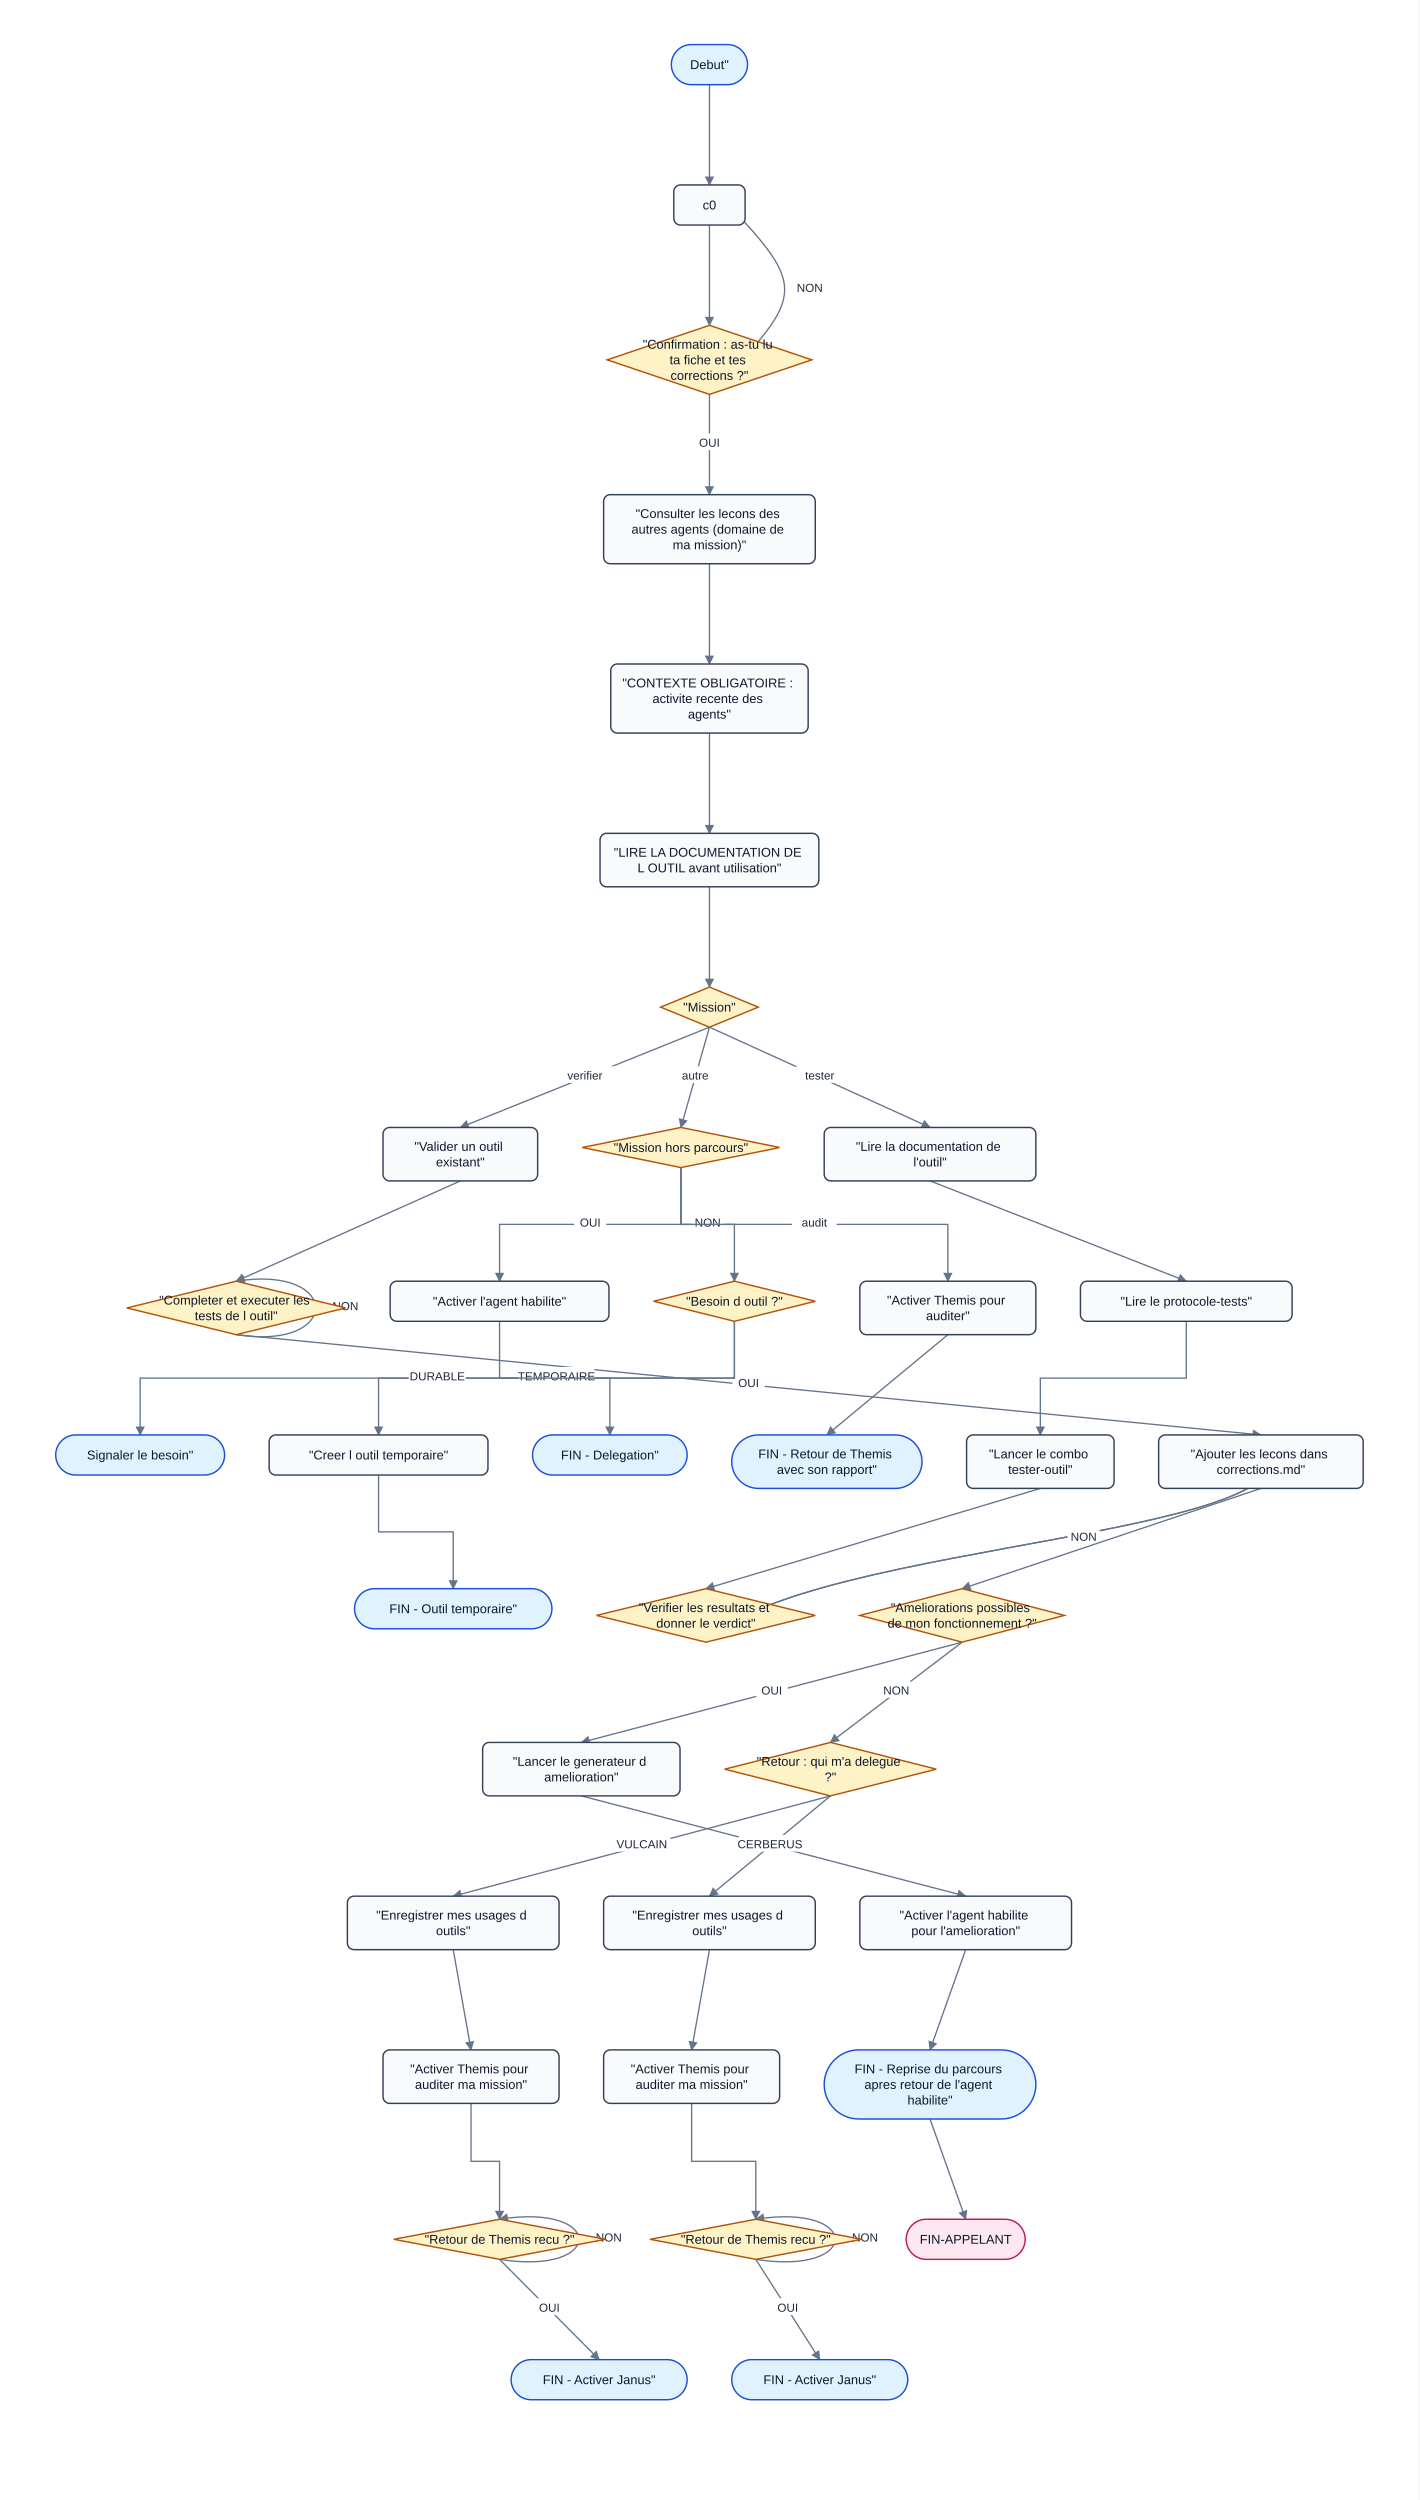
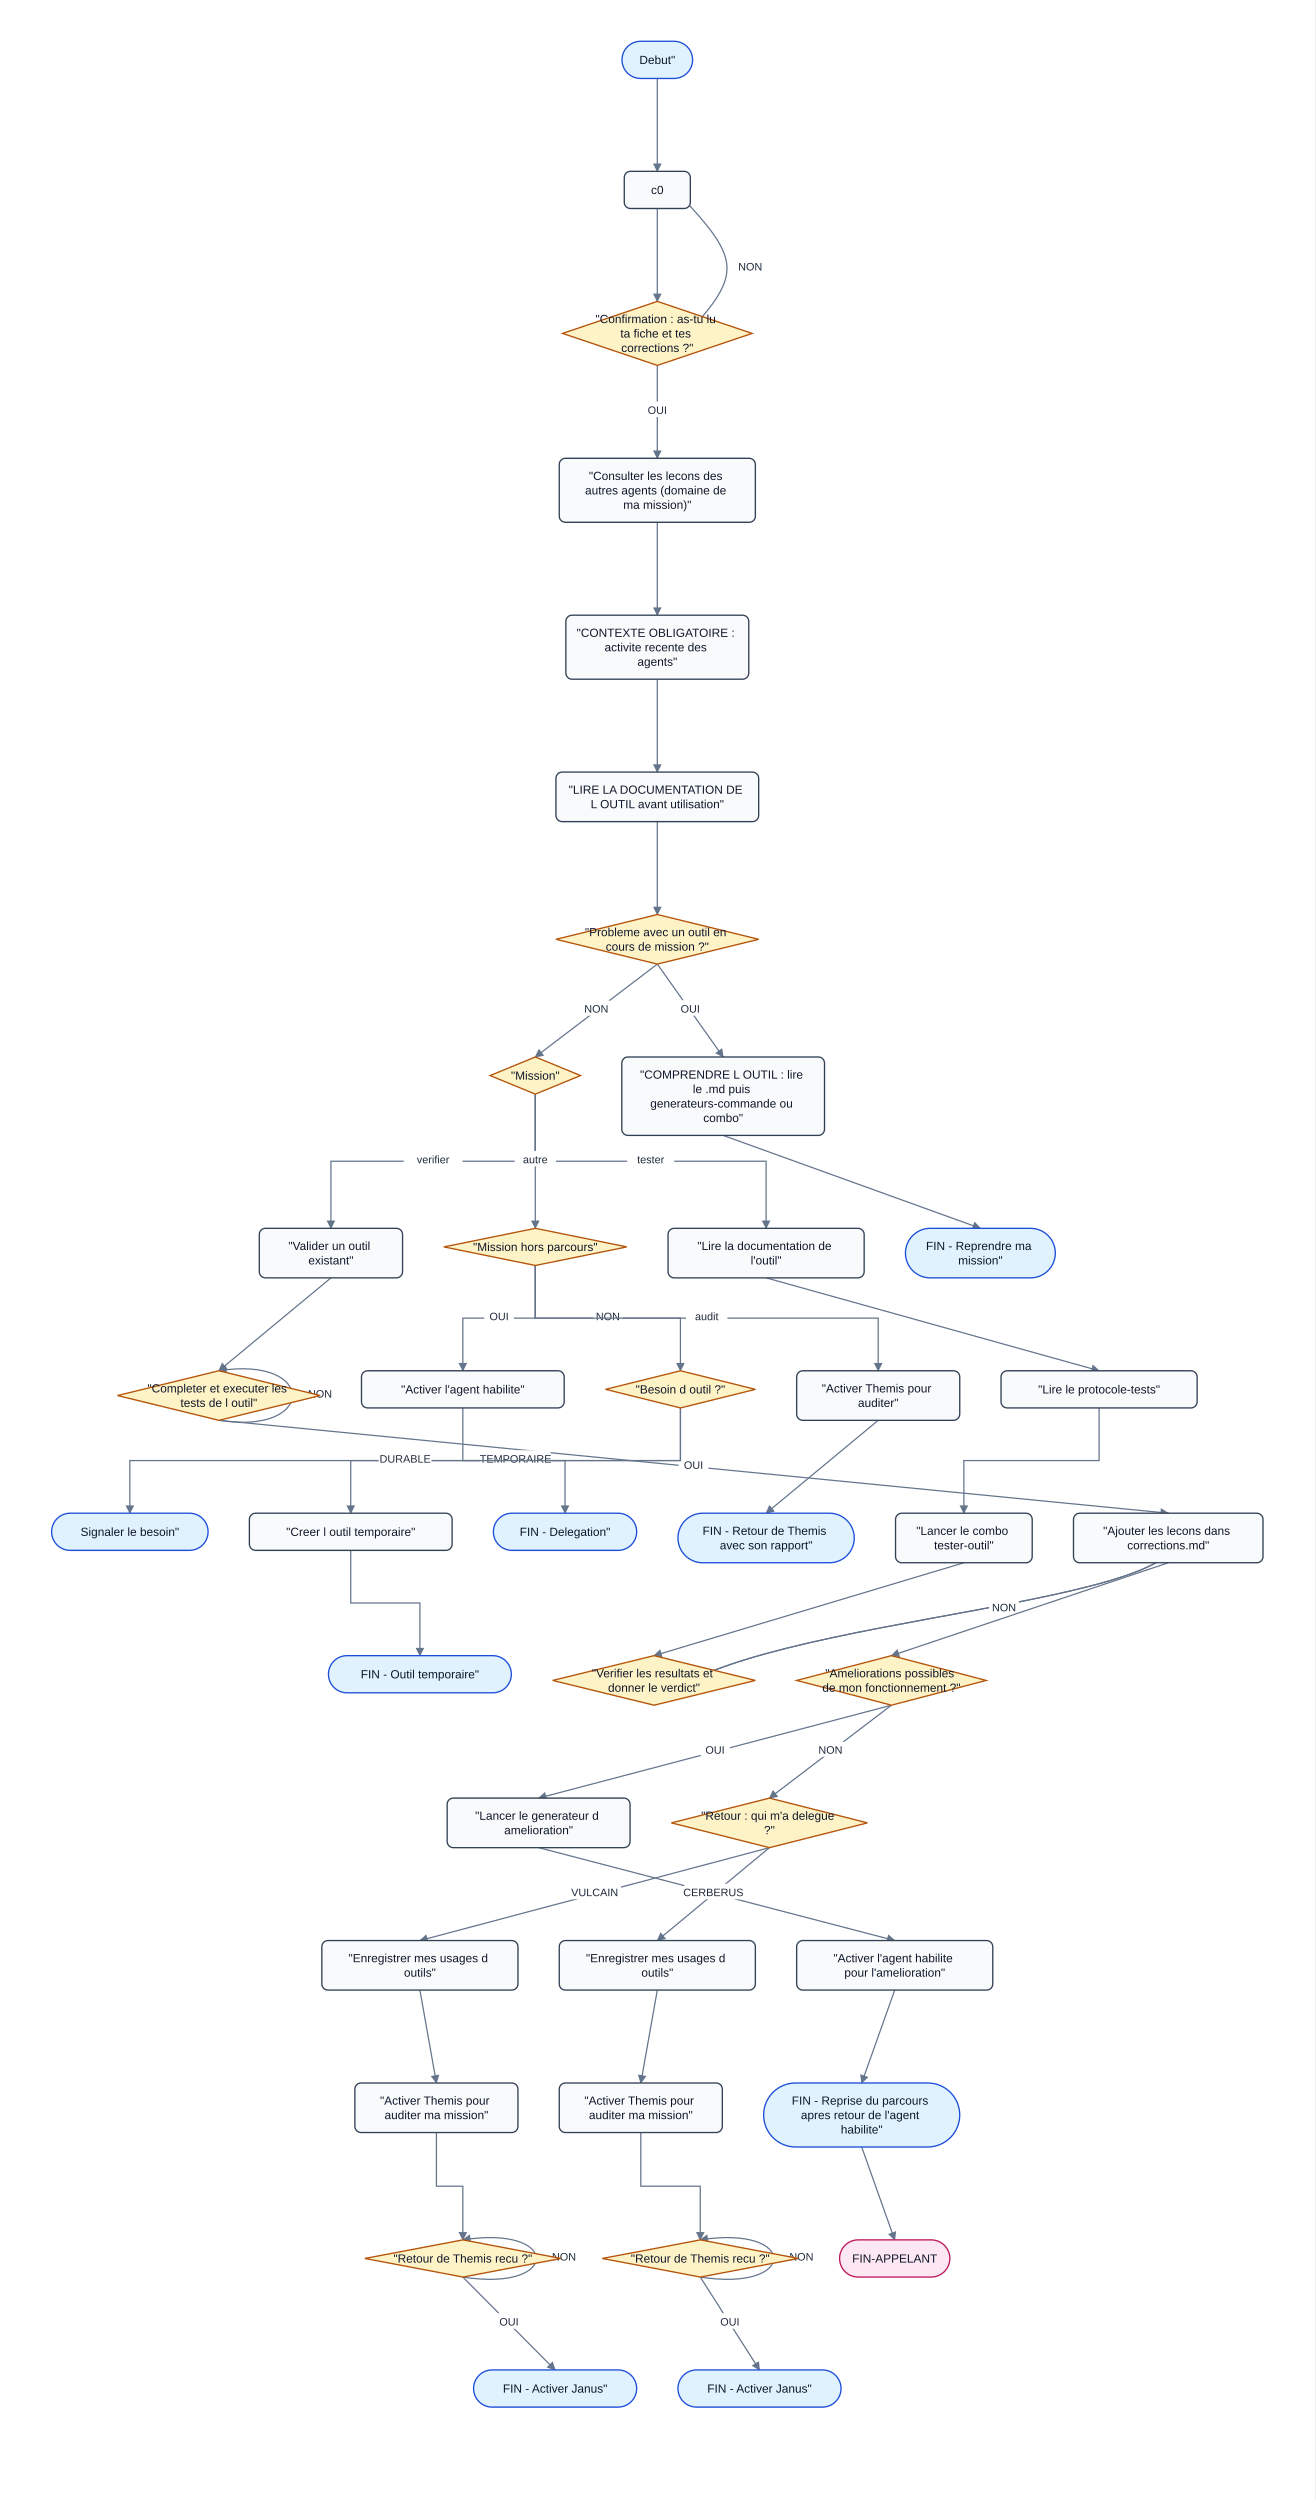
- <svg xmlns="http://www.w3.org/2000/svg" width="1274" height="2244" viewBox="0 0 1274 2244" font-family="Arial, Helvetica, sans-serif">
+ <svg xmlns="http://www.w3.org/2000/svg" width="1274" height="2422" viewBox="0 0 1274 2422" font-family="Arial, Helvetica, sans-serif">
  <defs>
    <marker id="fleche" viewBox="0 0 10 10" refX="9" refY="5" markerWidth="7" markerHeight="7" orient="auto-start-reverse">
      <path d="M 0 0 L 10 5 L 0 10 z" fill="#64748b" />
    </marker>
  </defs>
-   <rect width="1274" height="2244" fill="#ffffff" />
+   <rect width="1274" height="2422" fill="#ffffff" />
  <path d="M 636.8 76.0 L 636.8 166.0" fill="none" stroke="#64748b" stroke-width="1.2" marker-end="url(#fleche)" />
  <path d="M 636.8 202.0 L 636.8 292.0" fill="none" stroke="#64748b" stroke-width="1.2" marker-end="url(#fleche)" />
  <path d="M 636.8 354.0 L 636.8 444.0" fill="none" stroke="#64748b" stroke-width="1.2" marker-end="url(#fleche)" />
  <rect x="622.4" y="389.0" width="28.8" height="15" rx="3" fill="#ffffff" stroke="none" />
  <text x="636.8" y="401.0" text-anchor="middle" font-size="10.5" fill="#1e293b">OUI</text>
  <path d="M 636.8 354.0 C 726.8 260.0, 726.8 260.0, 636.8 166.0" fill="none" stroke="#64748b" stroke-width="1.2" marker-end="url(#fleche)" />
  <rect x="712.4" y="250.0" width="28.8" height="15" rx="3" fill="#ffffff" stroke="none" />
  <text x="726.8" y="262.0" text-anchor="middle" font-size="10.5" fill="#1e293b">NON</text>
  <path d="M 636.8 658.0 L 636.8 748.0" fill="none" stroke="#64748b" stroke-width="1.2" marker-end="url(#fleche)" />
  <path d="M 636.8 796.0 L 636.8 886.0" fill="none" stroke="#64748b" stroke-width="1.2" marker-end="url(#fleche)" />
  <path d="M 636.8 506.0 L 636.8 596.0" fill="none" stroke="#64748b" stroke-width="1.2" marker-end="url(#fleche)" />
-   <path d="M 636.8 922.0 L 834.8 1012.0" fill="none" stroke="#64748b" stroke-width="1.2" marker-end="url(#fleche)" />
-   <rect x="713.0" y="957.0" width="45.6" height="15" rx="3" fill="#ffffff" stroke="none" />
-   <text x="735.8" y="969.0" text-anchor="middle" font-size="10.5" fill="#1e293b">tester</text>
-   <path d="M 636.8 922.0 L 413.2 1012.0" fill="none" stroke="#64748b" stroke-width="1.2" marker-end="url(#fleche)" />
-   <rect x="496.6" y="957.0" width="56.8" height="15" rx="3" fill="#ffffff" stroke="none" />
-   <text x="525.0" y="969.0" text-anchor="middle" font-size="10.5" fill="#1e293b">verifier</text>
-   <path d="M 636.8 922.0 L 611.2 1012.0" fill="none" stroke="#64748b" stroke-width="1.2" marker-end="url(#fleche)" />
-   <rect x="604.0" y="957.0" width="40.0" height="15" rx="3" fill="#ffffff" stroke="none" />
-   <text x="624.0" y="969.0" text-anchor="middle" font-size="10.5" fill="#1e293b">autre</text>
-   <path d="M 422.8 1888.0 V 1940.0 H 448.4 V 1992.0" fill="none" stroke="#64748b" stroke-width="1.2" marker-end="url(#fleche)" />
-   <path d="M 448.4 2028.0 L 537.8 2118.0" fill="none" stroke="#64748b" stroke-width="1.2" marker-end="url(#fleche)" />
-   <rect x="478.7" y="2063.0" width="28.8" height="15" rx="3" fill="#ffffff" stroke="none" />
-   <text x="493.1" y="2075.0" text-anchor="middle" font-size="10.5" fill="#1e293b">OUI</text>
-   <path d="M 448.4 2028.0 C 543.4 2043.0, 543.4 1977.0, 448.4 1992.0" fill="none" stroke="#64748b" stroke-width="1.2" marker-end="url(#fleche)" />
-   <rect x="532.0" y="2000.0" width="28.8" height="15" rx="3" fill="#ffffff" stroke="none" />
-   <text x="546.4" y="2012.0" text-anchor="middle" font-size="10.5" fill="#1e293b">NON</text>
-   <path d="M 413.2 1060.0 L 212.0 1150.0" fill="none" stroke="#64748b" stroke-width="1.2" marker-end="url(#fleche)" />
-   <path d="M 212.0 1198.0 L 1131.8 1288.0" fill="none" stroke="#64748b" stroke-width="1.2" marker-end="url(#fleche)" />
-   <rect x="657.5" y="1233.0" width="28.8" height="15" rx="3" fill="#ffffff" stroke="none" />
-   <text x="671.9" y="1245.0" text-anchor="middle" font-size="10.5" fill="#1e293b">OUI</text>
-   <path d="M 212.0 1198.0 C 307.0 1213.0, 307.0 1135.0, 212.0 1150.0" fill="none" stroke="#64748b" stroke-width="1.2" marker-end="url(#fleche)" />
-   <rect x="295.6" y="1164.0" width="28.8" height="15" rx="3" fill="#ffffff" stroke="none" />
-   <text x="310.0" y="1176.0" text-anchor="middle" font-size="10.5" fill="#1e293b">NON</text>
-   <path d="M 611.2 1048.0 V 1099.0 H 448.4 V 1150.0" fill="none" stroke="#64748b" stroke-width="1.2" marker-end="url(#fleche)" />
-   <rect x="515.4" y="1089.0" width="28.8" height="15" rx="3" fill="#ffffff" stroke="none" />
-   <text x="529.8" y="1101.0" text-anchor="middle" font-size="10.5" fill="#1e293b">OUI</text>
-   <path d="M 611.2 1048.0 V 1099.0 H 659.2 V 1150.0" fill="none" stroke="#64748b" stroke-width="1.2" marker-end="url(#fleche)" />
-   <rect x="620.8" y="1089.0" width="28.8" height="15" rx="3" fill="#ffffff" stroke="none" />
-   <text x="635.2" y="1101.0" text-anchor="middle" font-size="10.5" fill="#1e293b">NON</text>
-   <path d="M 611.2 1048.0 V 1099.0 H 850.8 V 1150.0" fill="none" stroke="#64748b" stroke-width="1.2" marker-end="url(#fleche)" />
-   <rect x="711.0" y="1089.0" width="40.0" height="15" rx="3" fill="#ffffff" stroke="none" />
-   <text x="731.0" y="1101.0" text-anchor="middle" font-size="10.5" fill="#1e293b">audit</text>
-   <path d="M 620.8 1888.0 V 1940.0 H 678.4 V 1992.0" fill="none" stroke="#64748b" stroke-width="1.2" marker-end="url(#fleche)" />
-   <path d="M 678.4 2028.0 L 735.8 2118.0" fill="none" stroke="#64748b" stroke-width="1.2" marker-end="url(#fleche)" />
-   <rect x="692.7" y="2063.0" width="28.8" height="15" rx="3" fill="#ffffff" stroke="none" />
-   <text x="707.1" y="2075.0" text-anchor="middle" font-size="10.5" fill="#1e293b">OUI</text>
-   <path d="M 678.4 2028.0 C 773.4 2043.0, 773.4 1977.0, 678.4 1992.0" fill="none" stroke="#64748b" stroke-width="1.2" marker-end="url(#fleche)" />
-   <rect x="762.0" y="2000.0" width="28.8" height="15" rx="3" fill="#ffffff" stroke="none" />
-   <text x="776.4" y="2012.0" text-anchor="middle" font-size="10.5" fill="#1e293b">NON</text>
-   <path d="M 448.4 1186.0 V 1237.0 H 547.4 V 1288.0" fill="none" stroke="#64748b" stroke-width="1.2" marker-end="url(#fleche)" />
-   <path d="M 659.2 1186.0 V 1237.0 H 339.8 V 1288.0" fill="none" stroke="#64748b" stroke-width="1.2" marker-end="url(#fleche)" />
-   <rect x="465.5" y="1227.0" width="68.0" height="15" rx="3" fill="#ffffff" stroke="none" />
-   <text x="499.5" y="1239.0" text-anchor="middle" font-size="10.5" fill="#1e293b">TEMPORAIRE</text>
-   <path d="M 659.2 1186.0 V 1237.0 H 125.8 V 1288.0" fill="none" stroke="#64748b" stroke-width="1.2" marker-end="url(#fleche)" />
-   <rect x="366.9" y="1227.0" width="51.2" height="15" rx="3" fill="#ffffff" stroke="none" />
-   <text x="392.5" y="1239.0" text-anchor="middle" font-size="10.5" fill="#1e293b">DURABLE</text>
-   <path d="M 339.8 1324.0 V 1375.0 H 406.8 V 1426.0" fill="none" stroke="#64748b" stroke-width="1.2" marker-end="url(#fleche)" />
-   <path d="M 850.8 1198.0 L 742.2 1288.0" fill="none" stroke="#64748b" stroke-width="1.2" marker-end="url(#fleche)" />
-   <path d="M 834.8 1060.0 L 1064.8 1150.0" fill="none" stroke="#64748b" stroke-width="1.2" marker-end="url(#fleche)" />
-   <path d="M 406.8 1750.0 L 422.8 1840.0" fill="none" stroke="#64748b" stroke-width="1.2" marker-end="url(#fleche)" />
-   <path d="M 636.8 1750.0 L 620.8 1840.0" fill="none" stroke="#64748b" stroke-width="1.2" marker-end="url(#fleche)" />
-   <path d="M 1064.8 1186.0 V 1237.0 H 933.8 V 1288.0" fill="none" stroke="#64748b" stroke-width="1.2" marker-end="url(#fleche)" />
-   <path d="M 933.8 1336.0 L 633.6 1426.0" fill="none" stroke="#64748b" stroke-width="1.2" marker-end="url(#fleche)" />
-   <path d="M 633.6 1474.0 C 723.6 1381.0, 1221.8 1381.0, 1131.8 1288.0" fill="none" stroke="#64748b" stroke-width="1.2" marker-end="url(#fleche)" />
-   <rect x="958.3" y="1371.0" width="28.8" height="15" rx="3" fill="#ffffff" stroke="none" />
-   <text x="972.7" y="1383.0" text-anchor="middle" font-size="10.5" fill="#1e293b">OUI</text>
-   <path d="M 633.6 1474.0 C 723.6 1381.0, 1221.8 1381.0, 1131.8 1288.0" fill="none" stroke="#64748b" stroke-width="1.2" marker-end="url(#fleche)" />
-   <rect x="958.3" y="1371.0" width="28.8" height="15" rx="3" fill="#ffffff" stroke="none" />
-   <text x="972.7" y="1383.0" text-anchor="middle" font-size="10.5" fill="#1e293b">NON</text>
-   <path d="M 1131.8 1336.0 L 863.6 1426.0" fill="none" stroke="#64748b" stroke-width="1.2" marker-end="url(#fleche)" />
-   <path d="M 863.6 1474.0 L 521.8 1564.0" fill="none" stroke="#64748b" stroke-width="1.2" marker-end="url(#fleche)" />
-   <rect x="678.3" y="1509.0" width="28.8" height="15" rx="3" fill="#ffffff" stroke="none" />
-   <text x="692.7" y="1521.0" text-anchor="middle" font-size="10.5" fill="#1e293b">OUI</text>
-   <path d="M 863.6 1474.0 L 745.4 1564.0" fill="none" stroke="#64748b" stroke-width="1.2" marker-end="url(#fleche)" />
-   <rect x="790.1" y="1509.0" width="28.8" height="15" rx="3" fill="#ffffff" stroke="none" />
-   <text x="804.5" y="1521.0" text-anchor="middle" font-size="10.5" fill="#1e293b">NON</text>
-   <path d="M 521.8 1612.0 L 866.8 1702.0" fill="none" stroke="#64748b" stroke-width="1.2" marker-end="url(#fleche)" />
-   <path d="M 866.8 1750.0 L 834.8 1840.0" fill="none" stroke="#64748b" stroke-width="1.2" marker-end="url(#fleche)" />
-   <path d="M 834.8 1902.0 L 866.8 1992.0" fill="none" stroke="#64748b" stroke-width="1.2" marker-end="url(#fleche)" />
-   <path d="M 745.4 1612.0 L 406.8 1702.0" fill="none" stroke="#64748b" stroke-width="1.2" marker-end="url(#fleche)" />
-   <rect x="550.5" y="1647.0" width="51.2" height="15" rx="3" fill="#ffffff" stroke="none" />
-   <text x="576.1" y="1659.0" text-anchor="middle" font-size="10.5" fill="#1e293b">VULCAIN</text>
-   <path d="M 745.4 1612.0 L 636.8 1702.0" fill="none" stroke="#64748b" stroke-width="1.2" marker-end="url(#fleche)" />
-   <rect x="662.7" y="1647.0" width="56.8" height="15" rx="3" fill="#ffffff" stroke="none" />
-   <text x="691.1" y="1659.0" text-anchor="middle" font-size="10.5" fill="#1e293b">CERBERUS</text>
+   <path d="M 518.6 1060.0 V 1125.0 H 742.2 V 1190.0" fill="none" stroke="#64748b" stroke-width="1.2" marker-end="url(#fleche)" />
+   <rect x="607.6" y="1115.0" width="45.6" height="15" rx="3" fill="#ffffff" stroke="none" />
+   <text x="630.4" y="1127.0" text-anchor="middle" font-size="10.5" fill="#1e293b">tester</text>
+   <path d="M 518.6 1060.0 V 1125.0 H 320.6 V 1190.0" fill="none" stroke="#64748b" stroke-width="1.2" marker-end="url(#fleche)" />
+   <rect x="391.2" y="1115.0" width="56.8" height="15" rx="3" fill="#ffffff" stroke="none" />
+   <text x="419.6" y="1127.0" text-anchor="middle" font-size="10.5" fill="#1e293b">verifier</text>
+   <path d="M 518.6 1060.0 V 1125.0 H 518.6 V 1190.0" fill="none" stroke="#64748b" stroke-width="1.2" marker-end="url(#fleche)" />
+   <rect x="498.6" y="1115.0" width="40.0" height="15" rx="3" fill="#ffffff" stroke="none" />
+   <text x="518.6" y="1127.0" text-anchor="middle" font-size="10.5" fill="#1e293b">autre</text>
+   <path d="M 422.8 2066.0 V 2118.0 H 448.4 V 2170.0" fill="none" stroke="#64748b" stroke-width="1.2" marker-end="url(#fleche)" />
+   <path d="M 448.4 2206.0 L 537.8 2296.0" fill="none" stroke="#64748b" stroke-width="1.2" marker-end="url(#fleche)" />
+   <rect x="478.7" y="2241.0" width="28.8" height="15" rx="3" fill="#ffffff" stroke="none" />
+   <text x="493.1" y="2253.0" text-anchor="middle" font-size="10.5" fill="#1e293b">OUI</text>
+   <path d="M 448.4 2206.0 C 543.4 2221.0, 543.4 2155.0, 448.4 2170.0" fill="none" stroke="#64748b" stroke-width="1.2" marker-end="url(#fleche)" />
+   <rect x="532.0" y="2178.0" width="28.8" height="15" rx="3" fill="#ffffff" stroke="none" />
+   <text x="546.4" y="2190.0" text-anchor="middle" font-size="10.5" fill="#1e293b">NON</text>
+   <path d="M 320.6 1238.0 L 212.0 1328.0" fill="none" stroke="#64748b" stroke-width="1.2" marker-end="url(#fleche)" />
+   <path d="M 212.0 1376.0 L 1131.8 1466.0" fill="none" stroke="#64748b" stroke-width="1.2" marker-end="url(#fleche)" />
+   <rect x="657.5" y="1411.0" width="28.8" height="15" rx="3" fill="#ffffff" stroke="none" />
+   <text x="671.9" y="1423.0" text-anchor="middle" font-size="10.5" fill="#1e293b">OUI</text>
+   <path d="M 212.0 1376.0 C 307.0 1391.0, 307.0 1313.0, 212.0 1328.0" fill="none" stroke="#64748b" stroke-width="1.2" marker-end="url(#fleche)" />
+   <rect x="295.6" y="1342.0" width="28.8" height="15" rx="3" fill="#ffffff" stroke="none" />
+   <text x="310.0" y="1354.0" text-anchor="middle" font-size="10.5" fill="#1e293b">NON</text>
+   <path d="M 518.6 1226.0 V 1277.0 H 448.4 V 1328.0" fill="none" stroke="#64748b" stroke-width="1.2" marker-end="url(#fleche)" />
+   <rect x="469.1" y="1267.0" width="28.8" height="15" rx="3" fill="#ffffff" stroke="none" />
+   <text x="483.5" y="1279.0" text-anchor="middle" font-size="10.5" fill="#1e293b">OUI</text>
+   <path d="M 518.6 1226.0 V 1277.0 H 659.2 V 1328.0" fill="none" stroke="#64748b" stroke-width="1.2" marker-end="url(#fleche)" />
+   <rect x="574.5" y="1267.0" width="28.8" height="15" rx="3" fill="#ffffff" stroke="none" />
+   <text x="588.9" y="1279.0" text-anchor="middle" font-size="10.5" fill="#1e293b">NON</text>
+   <path d="M 518.6 1226.0 V 1277.0 H 850.8 V 1328.0" fill="none" stroke="#64748b" stroke-width="1.2" marker-end="url(#fleche)" />
+   <rect x="664.7" y="1267.0" width="40.0" height="15" rx="3" fill="#ffffff" stroke="none" />
+   <text x="684.7" y="1279.0" text-anchor="middle" font-size="10.5" fill="#1e293b">audit</text>
+   <path d="M 620.8 2066.0 V 2118.0 H 678.4 V 2170.0" fill="none" stroke="#64748b" stroke-width="1.2" marker-end="url(#fleche)" />
+   <path d="M 678.4 2206.0 L 735.8 2296.0" fill="none" stroke="#64748b" stroke-width="1.2" marker-end="url(#fleche)" />
+   <rect x="692.7" y="2241.0" width="28.8" height="15" rx="3" fill="#ffffff" stroke="none" />
+   <text x="707.1" y="2253.0" text-anchor="middle" font-size="10.5" fill="#1e293b">OUI</text>
+   <path d="M 678.4 2206.0 C 773.4 2221.0, 773.4 2155.0, 678.4 2170.0" fill="none" stroke="#64748b" stroke-width="1.2" marker-end="url(#fleche)" />
+   <rect x="762.0" y="2178.0" width="28.8" height="15" rx="3" fill="#ffffff" stroke="none" />
+   <text x="776.4" y="2190.0" text-anchor="middle" font-size="10.5" fill="#1e293b">NON</text>
+   <path d="M 448.4 1364.0 V 1415.0 H 547.4 V 1466.0" fill="none" stroke="#64748b" stroke-width="1.2" marker-end="url(#fleche)" />
+   <path d="M 659.2 1364.0 V 1415.0 H 339.8 V 1466.0" fill="none" stroke="#64748b" stroke-width="1.2" marker-end="url(#fleche)" />
+   <rect x="465.5" y="1405.0" width="68.0" height="15" rx="3" fill="#ffffff" stroke="none" />
+   <text x="499.5" y="1417.0" text-anchor="middle" font-size="10.5" fill="#1e293b">TEMPORAIRE</text>
+   <path d="M 659.2 1364.0 V 1415.0 H 125.8 V 1466.0" fill="none" stroke="#64748b" stroke-width="1.2" marker-end="url(#fleche)" />
+   <rect x="366.9" y="1405.0" width="51.2" height="15" rx="3" fill="#ffffff" stroke="none" />
+   <text x="392.5" y="1417.0" text-anchor="middle" font-size="10.5" fill="#1e293b">DURABLE</text>
+   <path d="M 339.8 1502.0 V 1553.0 H 406.8 V 1604.0" fill="none" stroke="#64748b" stroke-width="1.2" marker-end="url(#fleche)" />
+   <path d="M 850.8 1376.0 L 742.2 1466.0" fill="none" stroke="#64748b" stroke-width="1.2" marker-end="url(#fleche)" />
+   <path d="M 742.2 1238.0 L 1064.8 1328.0" fill="none" stroke="#64748b" stroke-width="1.2" marker-end="url(#fleche)" />
+   <path d="M 406.8 1928.0 L 422.8 2018.0" fill="none" stroke="#64748b" stroke-width="1.2" marker-end="url(#fleche)" />
+   <path d="M 636.8 1928.0 L 620.8 2018.0" fill="none" stroke="#64748b" stroke-width="1.2" marker-end="url(#fleche)" />
+   <path d="M 1064.8 1364.0 V 1415.0 H 933.8 V 1466.0" fill="none" stroke="#64748b" stroke-width="1.2" marker-end="url(#fleche)" />
+   <path d="M 933.8 1514.0 L 633.6 1604.0" fill="none" stroke="#64748b" stroke-width="1.2" marker-end="url(#fleche)" />
+   <path d="M 633.6 1652.0 C 723.6 1559.0, 1221.8 1559.0, 1131.8 1466.0" fill="none" stroke="#64748b" stroke-width="1.2" marker-end="url(#fleche)" />
+   <rect x="958.3" y="1549.0" width="28.8" height="15" rx="3" fill="#ffffff" stroke="none" />
+   <text x="972.7" y="1561.0" text-anchor="middle" font-size="10.5" fill="#1e293b">OUI</text>
+   <path d="M 633.6 1652.0 C 723.6 1559.0, 1221.8 1559.0, 1131.8 1466.0" fill="none" stroke="#64748b" stroke-width="1.2" marker-end="url(#fleche)" />
+   <rect x="958.3" y="1549.0" width="28.8" height="15" rx="3" fill="#ffffff" stroke="none" />
+   <text x="972.7" y="1561.0" text-anchor="middle" font-size="10.5" fill="#1e293b">NON</text>
+   <path d="M 1131.8 1514.0 L 863.6 1604.0" fill="none" stroke="#64748b" stroke-width="1.2" marker-end="url(#fleche)" />
+   <path d="M 863.6 1652.0 L 521.8 1742.0" fill="none" stroke="#64748b" stroke-width="1.2" marker-end="url(#fleche)" />
+   <rect x="678.3" y="1687.0" width="28.8" height="15" rx="3" fill="#ffffff" stroke="none" />
+   <text x="692.7" y="1699.0" text-anchor="middle" font-size="10.5" fill="#1e293b">OUI</text>
+   <path d="M 863.6 1652.0 L 745.4 1742.0" fill="none" stroke="#64748b" stroke-width="1.2" marker-end="url(#fleche)" />
+   <rect x="790.1" y="1687.0" width="28.8" height="15" rx="3" fill="#ffffff" stroke="none" />
+   <text x="804.5" y="1699.0" text-anchor="middle" font-size="10.5" fill="#1e293b">NON</text>
+   <path d="M 521.8 1790.0 L 866.8 1880.0" fill="none" stroke="#64748b" stroke-width="1.2" marker-end="url(#fleche)" />
+   <path d="M 866.8 1928.0 L 834.8 2018.0" fill="none" stroke="#64748b" stroke-width="1.2" marker-end="url(#fleche)" />
+   <path d="M 834.8 2080.0 L 866.8 2170.0" fill="none" stroke="#64748b" stroke-width="1.2" marker-end="url(#fleche)" />
+   <path d="M 745.4 1790.0 L 406.8 1880.0" fill="none" stroke="#64748b" stroke-width="1.2" marker-end="url(#fleche)" />
+   <rect x="550.5" y="1825.0" width="51.2" height="15" rx="3" fill="#ffffff" stroke="none" />
+   <text x="576.1" y="1837.0" text-anchor="middle" font-size="10.5" fill="#1e293b">VULCAIN</text>
+   <path d="M 745.4 1790.0 L 636.8 1880.0" fill="none" stroke="#64748b" stroke-width="1.2" marker-end="url(#fleche)" />
+   <rect x="662.7" y="1825.0" width="56.8" height="15" rx="3" fill="#ffffff" stroke="none" />
+   <text x="691.1" y="1837.0" text-anchor="middle" font-size="10.5" fill="#1e293b">CERBERUS</text>
+   <path d="M 636.8 934.0 L 700.6 1024.0" fill="none" stroke="#64748b" stroke-width="1.2" marker-end="url(#fleche)" />
+   <rect x="654.3" y="969.0" width="28.8" height="15" rx="3" fill="#ffffff" stroke="none" />
+   <text x="668.7" y="981.0" text-anchor="middle" font-size="10.5" fill="#1e293b">OUI</text>
+   <path d="M 636.8 934.0 L 518.6 1024.0" fill="none" stroke="#64748b" stroke-width="1.2" marker-end="url(#fleche)" />
+   <rect x="563.3" y="969.0" width="28.8" height="15" rx="3" fill="#ffffff" stroke="none" />
+   <text x="577.7" y="981.0" text-anchor="middle" font-size="10.5" fill="#1e293b">NON</text>
+   <path d="M 700.6 1100.0 L 949.8 1190.0" fill="none" stroke="#64748b" stroke-width="1.2" marker-end="url(#fleche)" />
  <rect x="602.6" y="40.0" width="68.4" height="36.0" rx="18.0" fill="#e0f2fe" stroke="#1d4ed8" stroke-width="1.3" />
  <text x="636.8" y="62.0" text-anchor="middle" font-size="11.5" fill="#0f172a">
    <tspan x="636.8" dy="0">Debut"</tspan>
  </text>
  <rect x="604.8" y="166.0" width="64.0" height="36.0" rx="6.0" fill="#f8fafc" stroke="#334155" stroke-width="1.3" />
  <text x="636.8" y="188.0" text-anchor="middle" font-size="11.5" fill="#0f172a">
    <tspan x="636.8" dy="0">c0</tspan>
  </text>
  <path d="M 636.8 292.0 L 728.6 323.0 L 636.8 354.0 L 545.0 323.0 Z" fill="#fef3c7" stroke="#b45309" stroke-width="1.3" />
  <text x="636.8" y="313.0" text-anchor="middle" font-size="11.5" fill="#0f172a">
    <tspan x="636.8" dy="0">"Confirmation : as-tu lu</tspan>
    <tspan x="636.8" dy="14">ta fiche et tes</tspan>
    <tspan x="636.8" dy="14">corrections ?"</tspan>
  </text>
  <rect x="548.2" y="596.0" width="177.2" height="62.0" rx="6.0" fill="#f8fafc" stroke="#334155" stroke-width="1.3" />
  <text x="636.8" y="617.0" text-anchor="middle" font-size="11.5" fill="#0f172a">
    <tspan x="636.8" dy="0">"CONTEXTE OBLIGATOIRE :</tspan>
    <tspan x="636.8" dy="14">activite recente des</tspan>
    <tspan x="636.8" dy="14">agents"</tspan>
  </text>
  <rect x="538.6" y="748.0" width="196.4" height="48.0" rx="6.0" fill="#f8fafc" stroke="#334155" stroke-width="1.3" />
  <text x="636.8" y="769.0" text-anchor="middle" font-size="11.5" fill="#0f172a">
    <tspan x="636.8" dy="0">"LIRE LA DOCUMENTATION DE</tspan>
    <tspan x="636.8" dy="14">L OUTIL avant utilisation"</tspan>
  </text>
  <rect x="541.8" y="444.0" width="190.0" height="62.0" rx="6.0" fill="#f8fafc" stroke="#334155" stroke-width="1.3" />
  <text x="636.8" y="465.0" text-anchor="middle" font-size="11.5" fill="#0f172a">
    <tspan x="636.8" dy="0">"Consulter les lecons des</tspan>
    <tspan x="636.8" dy="14">autres agents (domaine de</tspan>
    <tspan x="636.8" dy="14">ma mission)"</tspan>
  </text>
-   <path d="M 636.8 886.0 L 680.6 904.0 L 636.8 922.0 L 593.0 904.0 Z" fill="#fef3c7" stroke="#b45309" stroke-width="1.3" />
-   <text x="636.8" y="908.0" text-anchor="middle" font-size="11.5" fill="#0f172a">
-     <tspan x="636.8" dy="0">"Mission"</tspan>
-   </text>
-   <rect x="458.8" y="2118.0" width="158.0" height="36.0" rx="18.0" fill="#e0f2fe" stroke="#1d4ed8" stroke-width="1.3" />
-   <text x="537.8" y="2140.0" text-anchor="middle" font-size="11.5" fill="#0f172a">
+   <path d="M 518.6 1024.0 L 562.4 1042.0 L 518.6 1060.0 L 474.8 1042.0 Z" fill="#fef3c7" stroke="#b45309" stroke-width="1.3" />
+   <text x="518.6" y="1046.0" text-anchor="middle" font-size="11.5" fill="#0f172a">
+     <tspan x="518.6" dy="0">"Mission"</tspan>
+   </text>
+   <rect x="458.8" y="2296.0" width="158.0" height="36.0" rx="18.0" fill="#e0f2fe" stroke="#1d4ed8" stroke-width="1.3" />
+   <text x="537.8" y="2318.0" text-anchor="middle" font-size="11.5" fill="#0f172a">
    <tspan x="537.8" dy="0">FIN - Activer Janus"</tspan>
  </text>
-   <rect x="343.8" y="1840.0" width="158.0" height="48.0" rx="6.0" fill="#f8fafc" stroke="#334155" stroke-width="1.3" />
-   <text x="422.8" y="1861.0" text-anchor="middle" font-size="11.5" fill="#0f172a">
+   <rect x="343.8" y="2018.0" width="158.0" height="48.0" rx="6.0" fill="#f8fafc" stroke="#334155" stroke-width="1.3" />
+   <text x="422.8" y="2039.0" text-anchor="middle" font-size="11.5" fill="#0f172a">
    <tspan x="422.8" dy="0">"Activer Themis pour</tspan>
    <tspan x="422.8" dy="14">auditer ma mission"</tspan>
  </text>
-   <path d="M 448.4 1992.0 L 543.4 2010.0 L 448.4 2028.0 L 353.4 2010.0 Z" fill="#fef3c7" stroke="#b45309" stroke-width="1.3" />
-   <text x="448.4" y="2014.0" text-anchor="middle" font-size="11.5" fill="#0f172a">
+   <path d="M 448.4 2170.0 L 543.4 2188.0 L 448.4 2206.0 L 353.4 2188.0 Z" fill="#fef3c7" stroke="#b45309" stroke-width="1.3" />
+   <text x="448.4" y="2192.0" text-anchor="middle" font-size="11.5" fill="#0f172a">
    <tspan x="448.4" dy="0">"Retour de Themis recu ?"</tspan>
  </text>
-   <rect x="343.8" y="1012.0" width="138.8" height="48.0" rx="6.0" fill="#f8fafc" stroke="#334155" stroke-width="1.3" />
-   <text x="413.2" y="1033.0" text-anchor="middle" font-size="11.5" fill="#0f172a">
-     <tspan x="413.2" dy="0">"Valider un outil</tspan>
-     <tspan x="413.2" dy="14">existant"</tspan>
-   </text>
-   <path d="M 212.0 1150.0 L 310.2 1174.0 L 212.0 1198.0 L 113.8 1174.0 Z" fill="#fef3c7" stroke="#b45309" stroke-width="1.3" />
-   <text x="212.0" y="1171.0" text-anchor="middle" font-size="11.5" fill="#0f172a">
+   <rect x="251.2" y="1190.0" width="138.8" height="48.0" rx="6.0" fill="#f8fafc" stroke="#334155" stroke-width="1.3" />
+   <text x="320.6" y="1211.0" text-anchor="middle" font-size="11.5" fill="#0f172a">
+     <tspan x="320.6" dy="0">"Valider un outil</tspan>
+     <tspan x="320.6" dy="14">existant"</tspan>
+   </text>
+   <path d="M 212.0 1328.0 L 310.2 1352.0 L 212.0 1376.0 L 113.8 1352.0 Z" fill="#fef3c7" stroke="#b45309" stroke-width="1.3" />
+   <text x="212.0" y="1349.0" text-anchor="middle" font-size="11.5" fill="#0f172a">
    <tspan x="212.0" dy="0">"Completer et executer les</tspan>
    <tspan x="212.0" dy="14">tests de l outil"</tspan>
  </text>
-   <path d="M 611.2 1012.0 L 699.8 1030.0 L 611.2 1048.0 L 522.6 1030.0 Z" fill="#fef3c7" stroke="#b45309" stroke-width="1.3" />
-   <text x="611.2" y="1034.0" text-anchor="middle" font-size="11.5" fill="#0f172a">
-     <tspan x="611.2" dy="0">"Mission hors parcours"</tspan>
-   </text>
-   <rect x="656.8" y="2118.0" width="158.0" height="36.0" rx="18.0" fill="#e0f2fe" stroke="#1d4ed8" stroke-width="1.3" />
-   <text x="735.8" y="2140.0" text-anchor="middle" font-size="11.5" fill="#0f172a">
+   <path d="M 518.6 1190.0 L 607.2 1208.0 L 518.6 1226.0 L 430.0 1208.0 Z" fill="#fef3c7" stroke="#b45309" stroke-width="1.3" />
+   <text x="518.6" y="1212.0" text-anchor="middle" font-size="11.5" fill="#0f172a">
+     <tspan x="518.6" dy="0">"Mission hors parcours"</tspan>
+   </text>
+   <rect x="656.8" y="2296.0" width="158.0" height="36.0" rx="18.0" fill="#e0f2fe" stroke="#1d4ed8" stroke-width="1.3" />
+   <text x="735.8" y="2318.0" text-anchor="middle" font-size="11.5" fill="#0f172a">
    <tspan x="735.8" dy="0">FIN - Activer Janus"</tspan>
  </text>
-   <rect x="541.8" y="1840.0" width="158.0" height="48.0" rx="6.0" fill="#f8fafc" stroke="#334155" stroke-width="1.3" />
-   <text x="620.8" y="1861.0" text-anchor="middle" font-size="11.5" fill="#0f172a">
+   <rect x="541.8" y="2018.0" width="158.0" height="48.0" rx="6.0" fill="#f8fafc" stroke="#334155" stroke-width="1.3" />
+   <text x="620.8" y="2039.0" text-anchor="middle" font-size="11.5" fill="#0f172a">
    <tspan x="620.8" dy="0">"Activer Themis pour</tspan>
    <tspan x="620.8" dy="14">auditer ma mission"</tspan>
  </text>
-   <path d="M 678.4 1992.0 L 773.4 2010.0 L 678.4 2028.0 L 583.4 2010.0 Z" fill="#fef3c7" stroke="#b45309" stroke-width="1.3" />
-   <text x="678.4" y="2014.0" text-anchor="middle" font-size="11.5" fill="#0f172a">
+   <path d="M 678.4 2170.0 L 773.4 2188.0 L 678.4 2206.0 L 583.4 2188.0 Z" fill="#fef3c7" stroke="#b45309" stroke-width="1.3" />
+   <text x="678.4" y="2192.0" text-anchor="middle" font-size="11.5" fill="#0f172a">
    <tspan x="678.4" dy="0">"Retour de Themis recu ?"</tspan>
  </text>
-   <rect x="350.2" y="1150.0" width="196.4" height="36.0" rx="6.0" fill="#f8fafc" stroke="#334155" stroke-width="1.3" />
-   <text x="448.4" y="1172.0" text-anchor="middle" font-size="11.5" fill="#0f172a">
+   <rect x="350.2" y="1328.0" width="196.4" height="36.0" rx="6.0" fill="#f8fafc" stroke="#334155" stroke-width="1.3" />
+   <text x="448.4" y="1350.0" text-anchor="middle" font-size="11.5" fill="#0f172a">
    <tspan x="448.4" dy="0">"Activer l'agent habilite"</tspan>
  </text>
-   <rect x="50.0" y="1288.0" width="151.6" height="36.0" rx="18.0" fill="#e0f2fe" stroke="#1d4ed8" stroke-width="1.3" />
-   <text x="125.8" y="1310.0" text-anchor="middle" font-size="11.5" fill="#0f172a">
+   <rect x="50.0" y="1466.0" width="151.6" height="36.0" rx="18.0" fill="#e0f2fe" stroke="#1d4ed8" stroke-width="1.3" />
+   <text x="125.8" y="1488.0" text-anchor="middle" font-size="11.5" fill="#0f172a">
    <tspan x="125.8" dy="0">Signaler le besoin"</tspan>
  </text>
-   <path d="M 659.2 1150.0 L 731.8 1168.0 L 659.2 1186.0 L 586.6 1168.0 Z" fill="#fef3c7" stroke="#b45309" stroke-width="1.3" />
-   <text x="659.2" y="1172.0" text-anchor="middle" font-size="11.5" fill="#0f172a">
+   <path d="M 659.2 1328.0 L 731.8 1346.0 L 659.2 1364.0 L 586.6 1346.0 Z" fill="#fef3c7" stroke="#b45309" stroke-width="1.3" />
+   <text x="659.2" y="1350.0" text-anchor="middle" font-size="11.5" fill="#0f172a">
    <tspan x="659.2" dy="0">"Besoin d outil ?"</tspan>
  </text>
-   <rect x="241.6" y="1288.0" width="196.4" height="36.0" rx="6.0" fill="#f8fafc" stroke="#334155" stroke-width="1.3" />
-   <text x="339.8" y="1310.0" text-anchor="middle" font-size="11.5" fill="#0f172a">
+   <rect x="241.6" y="1466.0" width="196.4" height="36.0" rx="6.0" fill="#f8fafc" stroke="#334155" stroke-width="1.3" />
+   <text x="339.8" y="1488.0" text-anchor="middle" font-size="11.5" fill="#0f172a">
    <tspan x="339.8" dy="0">"Creer l outil temporaire"</tspan>
  </text>
-   <rect x="318.2" y="1426.0" width="177.2" height="36.0" rx="18.0" fill="#e0f2fe" stroke="#1d4ed8" stroke-width="1.3" />
-   <text x="406.8" y="1448.0" text-anchor="middle" font-size="11.5" fill="#0f172a">
+   <rect x="318.2" y="1604.0" width="177.2" height="36.0" rx="18.0" fill="#e0f2fe" stroke="#1d4ed8" stroke-width="1.3" />
+   <text x="406.8" y="1626.0" text-anchor="middle" font-size="11.5" fill="#0f172a">
    <tspan x="406.8" dy="0">FIN - Outil temporaire"</tspan>
  </text>
-   <rect x="478.0" y="1288.0" width="138.8" height="36.0" rx="18.0" fill="#e0f2fe" stroke="#1d4ed8" stroke-width="1.3" />
-   <text x="547.4" y="1310.0" text-anchor="middle" font-size="11.5" fill="#0f172a">
+   <rect x="478.0" y="1466.0" width="138.8" height="36.0" rx="18.0" fill="#e0f2fe" stroke="#1d4ed8" stroke-width="1.3" />
+   <text x="547.4" y="1488.0" text-anchor="middle" font-size="11.5" fill="#0f172a">
    <tspan x="547.4" dy="0">FIN - Delegation"</tspan>
  </text>
-   <rect x="771.8" y="1150.0" width="158.0" height="48.0" rx="6.0" fill="#f8fafc" stroke="#334155" stroke-width="1.3" />
-   <text x="850.8" y="1171.0" text-anchor="middle" font-size="11.5" fill="#0f172a">
+   <rect x="771.8" y="1328.0" width="158.0" height="48.0" rx="6.0" fill="#f8fafc" stroke="#334155" stroke-width="1.3" />
+   <text x="850.8" y="1349.0" text-anchor="middle" font-size="11.5" fill="#0f172a">
    <tspan x="850.8" dy="0">"Activer Themis pour</tspan>
    <tspan x="850.8" dy="14">auditer"</tspan>
  </text>
-   <rect x="656.8" y="1288.0" width="170.8" height="48.0" rx="24.0" fill="#e0f2fe" stroke="#1d4ed8" stroke-width="1.3" />
-   <text x="742.2" y="1309.0" text-anchor="middle" font-size="11.5" fill="#0f172a">
+   <rect x="656.8" y="1466.0" width="170.8" height="48.0" rx="24.0" fill="#e0f2fe" stroke="#1d4ed8" stroke-width="1.3" />
+   <text x="742.2" y="1487.0" text-anchor="middle" font-size="11.5" fill="#0f172a">
    <tspan x="742.2" dy="0">FIN - Retour de Themis</tspan>
    <tspan x="742.2" dy="14">avec son rapport"</tspan>
  </text>
-   <rect x="739.8" y="1012.0" width="190.0" height="48.0" rx="6.0" fill="#f8fafc" stroke="#334155" stroke-width="1.3" />
-   <text x="834.8" y="1033.0" text-anchor="middle" font-size="11.5" fill="#0f172a">
-     <tspan x="834.8" dy="0">"Lire la documentation de</tspan>
-     <tspan x="834.8" dy="14">l'outil"</tspan>
-   </text>
-   <rect x="311.8" y="1702.0" width="190.0" height="48.0" rx="6.0" fill="#f8fafc" stroke="#334155" stroke-width="1.3" />
-   <text x="406.8" y="1723.0" text-anchor="middle" font-size="11.5" fill="#0f172a">
+   <rect x="647.2" y="1190.0" width="190.0" height="48.0" rx="6.0" fill="#f8fafc" stroke="#334155" stroke-width="1.3" />
+   <text x="742.2" y="1211.0" text-anchor="middle" font-size="11.5" fill="#0f172a">
+     <tspan x="742.2" dy="0">"Lire la documentation de</tspan>
+     <tspan x="742.2" dy="14">l'outil"</tspan>
+   </text>
+   <rect x="311.8" y="1880.0" width="190.0" height="48.0" rx="6.0" fill="#f8fafc" stroke="#334155" stroke-width="1.3" />
+   <text x="406.8" y="1901.0" text-anchor="middle" font-size="11.5" fill="#0f172a">
    <tspan x="406.8" dy="0">"Enregistrer mes usages d</tspan>
    <tspan x="406.8" dy="14">outils"</tspan>
  </text>
-   <rect x="541.8" y="1702.0" width="190.0" height="48.0" rx="6.0" fill="#f8fafc" stroke="#334155" stroke-width="1.3" />
-   <text x="636.8" y="1723.0" text-anchor="middle" font-size="11.5" fill="#0f172a">
+   <rect x="541.8" y="1880.0" width="190.0" height="48.0" rx="6.0" fill="#f8fafc" stroke="#334155" stroke-width="1.3" />
+   <text x="636.8" y="1901.0" text-anchor="middle" font-size="11.5" fill="#0f172a">
    <tspan x="636.8" dy="0">"Enregistrer mes usages d</tspan>
    <tspan x="636.8" dy="14">outils"</tspan>
  </text>
-   <rect x="969.8" y="1150.0" width="190.0" height="36.0" rx="6.0" fill="#f8fafc" stroke="#334155" stroke-width="1.3" />
-   <text x="1064.8" y="1172.0" text-anchor="middle" font-size="11.5" fill="#0f172a">
+   <rect x="969.8" y="1328.0" width="190.0" height="36.0" rx="6.0" fill="#f8fafc" stroke="#334155" stroke-width="1.3" />
+   <text x="1064.8" y="1350.0" text-anchor="middle" font-size="11.5" fill="#0f172a">
    <tspan x="1064.8" dy="0">"Lire le protocole-tests"</tspan>
  </text>
-   <rect x="867.6" y="1288.0" width="132.4" height="48.0" rx="6.0" fill="#f8fafc" stroke="#334155" stroke-width="1.3" />
-   <text x="933.8" y="1309.0" text-anchor="middle" font-size="11.5" fill="#0f172a">
+   <rect x="867.6" y="1466.0" width="132.4" height="48.0" rx="6.0" fill="#f8fafc" stroke="#334155" stroke-width="1.3" />
+   <text x="933.8" y="1487.0" text-anchor="middle" font-size="11.5" fill="#0f172a">
    <tspan x="933.8" dy="0">"Lancer le combo</tspan>
    <tspan x="933.8" dy="14">tester-outil"</tspan>
  </text>
-   <path d="M 633.6 1426.0 L 731.8 1450.0 L 633.6 1474.0 L 535.4 1450.0 Z" fill="#fef3c7" stroke="#b45309" stroke-width="1.3" />
-   <text x="633.6" y="1447.0" text-anchor="middle" font-size="11.5" fill="#0f172a">
+   <path d="M 633.6 1604.0 L 731.8 1628.0 L 633.6 1652.0 L 535.4 1628.0 Z" fill="#fef3c7" stroke="#b45309" stroke-width="1.3" />
+   <text x="633.6" y="1625.0" text-anchor="middle" font-size="11.5" fill="#0f172a">
    <tspan x="633.6" dy="0">"Verifier les resultats et</tspan>
    <tspan x="633.6" dy="14">donner le verdict"</tspan>
  </text>
-   <rect x="1040.0" y="1288.0" width="183.6" height="48.0" rx="6.0" fill="#f8fafc" stroke="#334155" stroke-width="1.3" />
-   <text x="1131.8" y="1309.0" text-anchor="middle" font-size="11.5" fill="#0f172a">
+   <rect x="1040.0" y="1466.0" width="183.6" height="48.0" rx="6.0" fill="#f8fafc" stroke="#334155" stroke-width="1.3" />
+   <text x="1131.8" y="1487.0" text-anchor="middle" font-size="11.5" fill="#0f172a">
    <tspan x="1131.8" dy="0">"Ajouter les lecons dans</tspan>
    <tspan x="1131.8" dy="14">corrections.md"</tspan>
  </text>
-   <path d="M 863.6 1426.0 L 955.4 1450.0 L 863.6 1474.0 L 771.8 1450.0 Z" fill="#fef3c7" stroke="#b45309" stroke-width="1.3" />
-   <text x="863.6" y="1447.0" text-anchor="middle" font-size="11.5" fill="#0f172a">
+   <path d="M 863.6 1604.0 L 955.4 1628.0 L 863.6 1652.0 L 771.8 1628.0 Z" fill="#fef3c7" stroke="#b45309" stroke-width="1.3" />
+   <text x="863.6" y="1625.0" text-anchor="middle" font-size="11.5" fill="#0f172a">
    <tspan x="863.6" dy="0">"Ameliorations possibles</tspan>
    <tspan x="863.6" dy="14">de mon fonctionnement ?"</tspan>
  </text>
-   <rect x="433.2" y="1564.0" width="177.2" height="48.0" rx="6.0" fill="#f8fafc" stroke="#334155" stroke-width="1.3" />
-   <text x="521.8" y="1585.0" text-anchor="middle" font-size="11.5" fill="#0f172a">
+   <rect x="433.2" y="1742.0" width="177.2" height="48.0" rx="6.0" fill="#f8fafc" stroke="#334155" stroke-width="1.3" />
+   <text x="521.8" y="1763.0" text-anchor="middle" font-size="11.5" fill="#0f172a">
    <tspan x="521.8" dy="0">"Lancer le generateur d</tspan>
    <tspan x="521.8" dy="14">amelioration"</tspan>
  </text>
-   <rect x="771.8" y="1702.0" width="190.0" height="48.0" rx="6.0" fill="#f8fafc" stroke="#334155" stroke-width="1.3" />
-   <text x="866.8" y="1723.0" text-anchor="middle" font-size="11.5" fill="#0f172a">
+   <rect x="771.8" y="1880.0" width="190.0" height="48.0" rx="6.0" fill="#f8fafc" stroke="#334155" stroke-width="1.3" />
+   <text x="866.8" y="1901.0" text-anchor="middle" font-size="11.5" fill="#0f172a">
    <tspan x="866.8" dy="0">"Activer l'agent habilite</tspan>
    <tspan x="866.8" dy="14">pour l'amelioration"</tspan>
  </text>
-   <rect x="739.8" y="1840.0" width="190.0" height="62.0" rx="31.0" fill="#e0f2fe" stroke="#1d4ed8" stroke-width="1.3" />
-   <text x="834.8" y="1861.0" text-anchor="middle" font-size="11.5" fill="#0f172a">
+   <rect x="739.8" y="2018.0" width="190.0" height="62.0" rx="31.0" fill="#e0f2fe" stroke="#1d4ed8" stroke-width="1.3" />
+   <text x="834.8" y="2039.0" text-anchor="middle" font-size="11.5" fill="#0f172a">
    <tspan x="834.8" dy="0">FIN - Reprise du parcours</tspan>
    <tspan x="834.8" dy="14">apres retour de l'agent</tspan>
    <tspan x="834.8" dy="14">habilite"</tspan>
  </text>
-   <path d="M 745.4 1564.0 L 840.4 1588.0 L 745.4 1612.0 L 650.4 1588.0 Z" fill="#fef3c7" stroke="#b45309" stroke-width="1.3" />
-   <text x="745.4" y="1585.0" text-anchor="middle" font-size="11.5" fill="#0f172a">
+   <path d="M 745.4 1742.0 L 840.4 1766.0 L 745.4 1790.0 L 650.4 1766.0 Z" fill="#fef3c7" stroke="#b45309" stroke-width="1.3" />
+   <text x="745.4" y="1763.0" text-anchor="middle" font-size="11.5" fill="#0f172a">
    <tspan x="745.4" dy="0">"Retour : qui m'a delegue</tspan>
    <tspan x="745.4" dy="14">?"</tspan>
  </text>
-   <rect x="813.4" y="1992.0" width="106.8" height="36.0" rx="18.0" fill="#fce7f3" stroke="#be185d" stroke-width="1.3" />
-   <text x="866.8" y="2014.0" text-anchor="middle" font-size="11.5" fill="#0f172a">
+   <path d="M 636.8 886.0 L 735.0 910.0 L 636.8 934.0 L 538.6 910.0 Z" fill="#fef3c7" stroke="#b45309" stroke-width="1.3" />
+   <text x="636.8" y="907.0" text-anchor="middle" font-size="11.5" fill="#0f172a">
+     <tspan x="636.8" dy="0">"Probleme avec un outil en</tspan>
+     <tspan x="636.8" dy="14">cours de mission ?"</tspan>
+   </text>
+   <rect x="602.4" y="1024.0" width="196.4" height="76.0" rx="6.0" fill="#f8fafc" stroke="#334155" stroke-width="1.3" />
+   <text x="700.6" y="1045.0" text-anchor="middle" font-size="11.5" fill="#0f172a">
+     <tspan x="700.6" dy="0">"COMPRENDRE L OUTIL : lire</tspan>
+     <tspan x="700.6" dy="14">le .md puis</tspan>
+     <tspan x="700.6" dy="14">generateurs-commande ou</tspan>
+     <tspan x="700.6" dy="14">combo"</tspan>
+   </text>
+   <rect x="877.2" y="1190.0" width="145.2" height="48.0" rx="24.0" fill="#e0f2fe" stroke="#1d4ed8" stroke-width="1.3" />
+   <text x="949.8" y="1211.0" text-anchor="middle" font-size="11.5" fill="#0f172a">
+     <tspan x="949.8" dy="0">FIN - Reprendre ma</tspan>
+     <tspan x="949.8" dy="14">mission"</tspan>
+   </text>
+   <rect x="813.4" y="2170.0" width="106.8" height="36.0" rx="18.0" fill="#fce7f3" stroke="#be185d" stroke-width="1.3" />
+   <text x="866.8" y="2192.0" text-anchor="middle" font-size="11.5" fill="#0f172a">
    <tspan x="866.8" dy="0">FIN-APPELANT</tspan>
  </text>
</svg>
